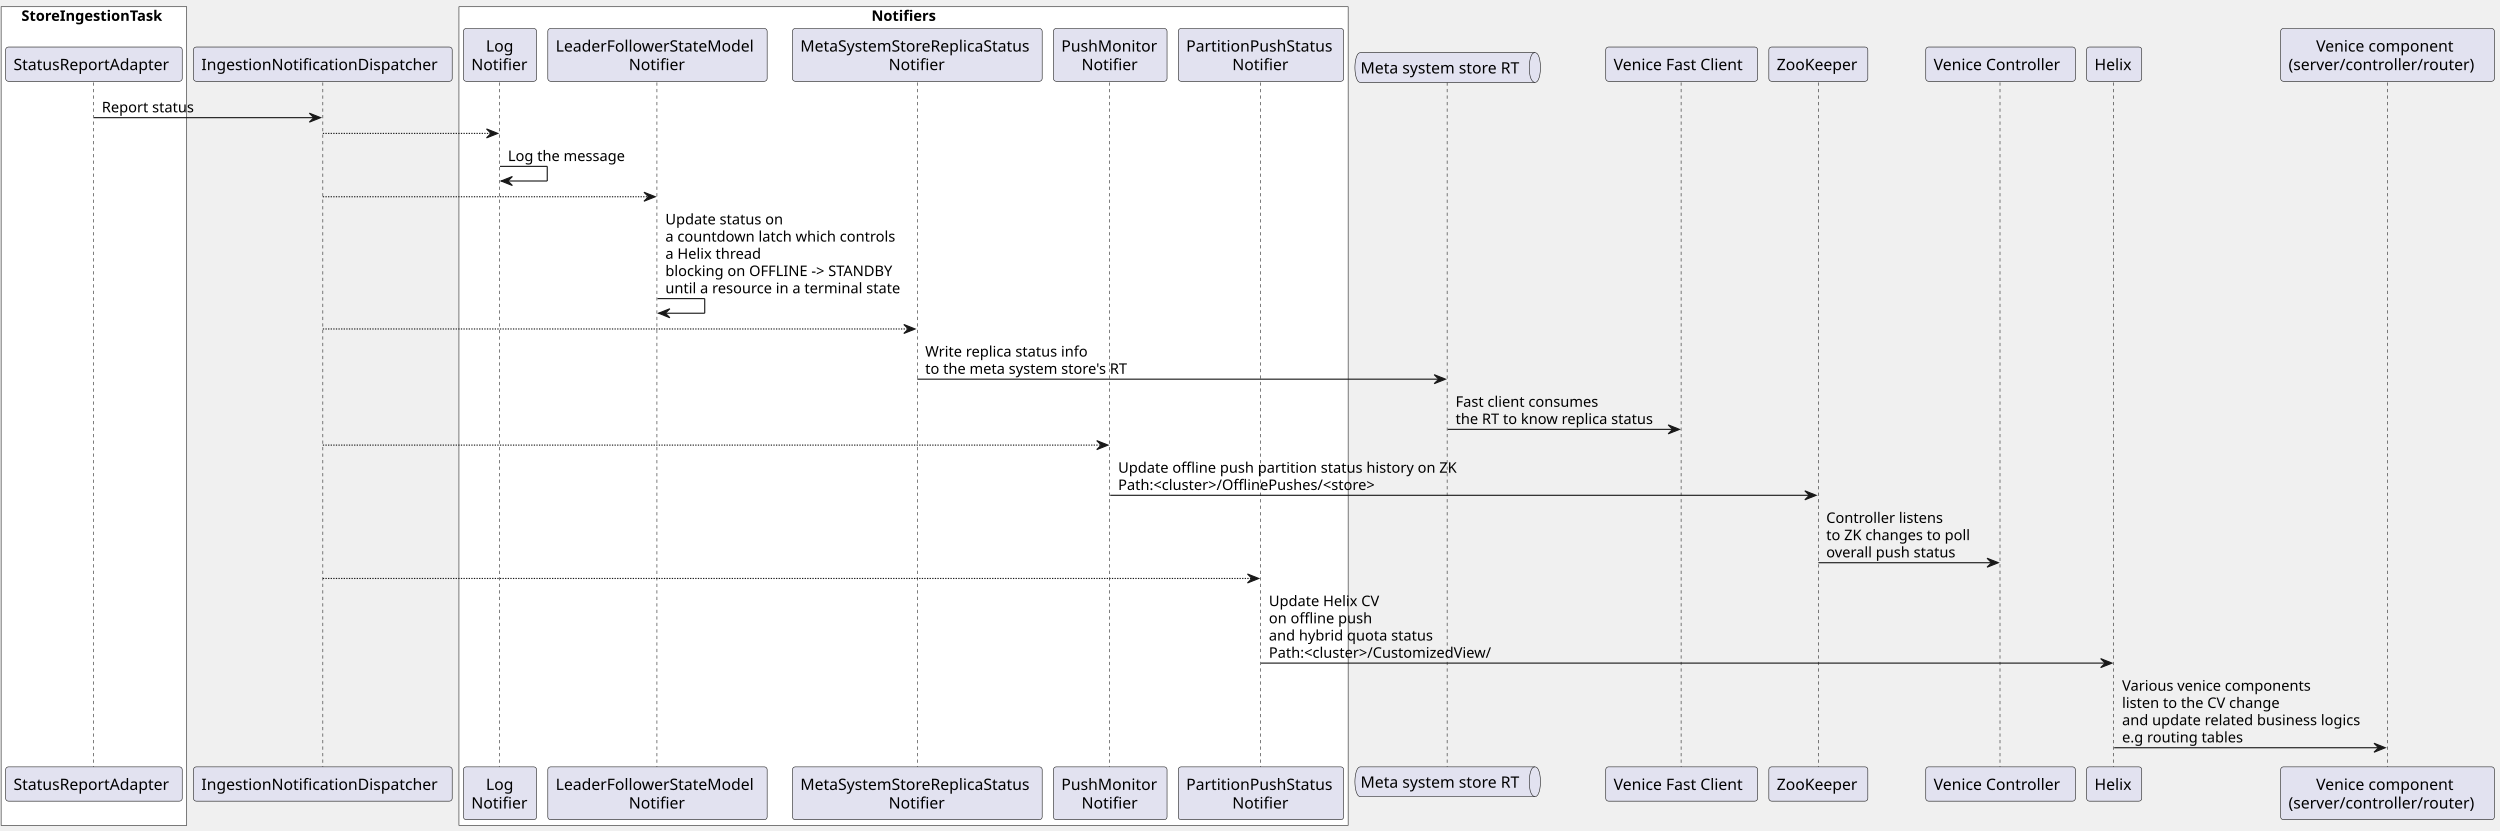
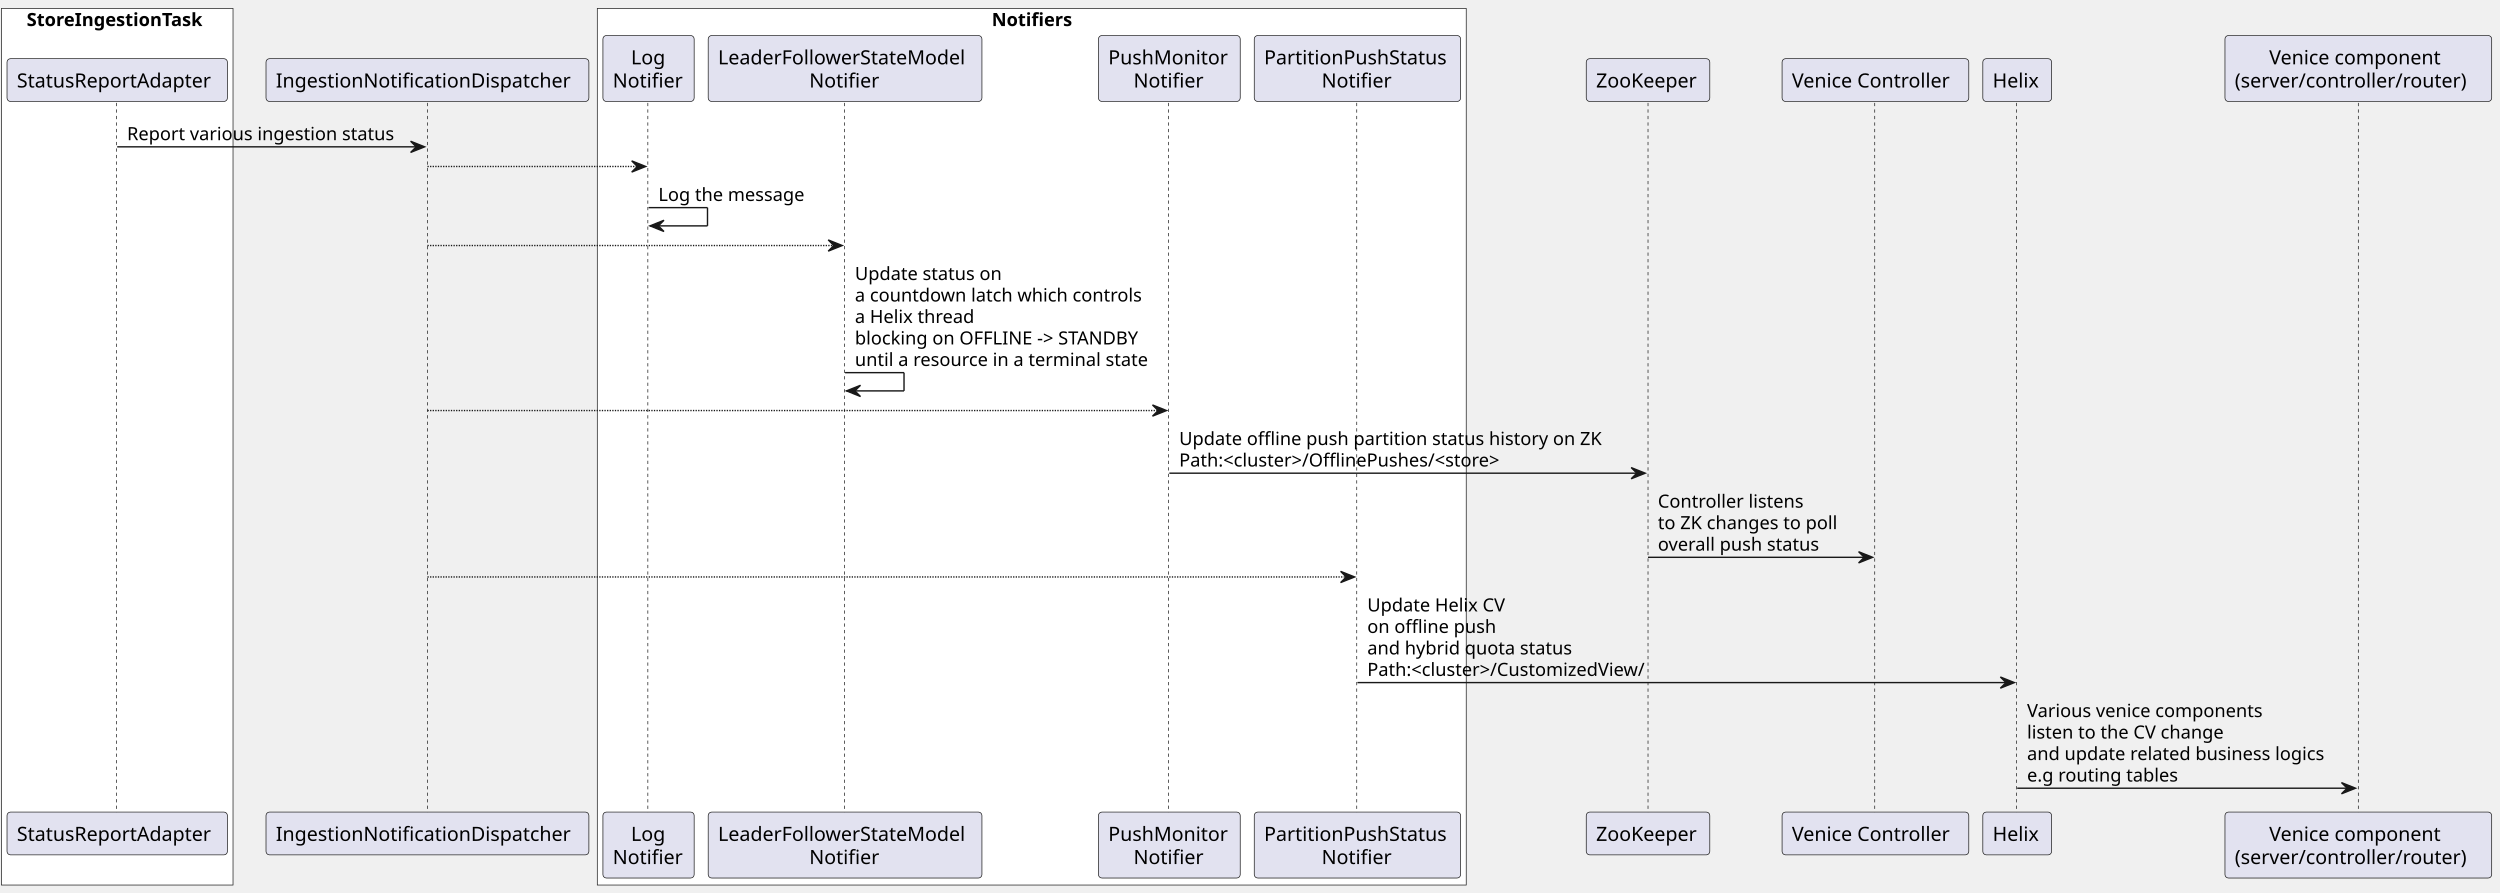
- <svg xmlns="http://www.w3.org/2000/svg" contentStyleType="text/css" height="1276.832px" preserveAspectRatio="none" style="width:3840px;height:1276px;background:#FFFFFF;" version="1.1" viewBox="0 0 3840 1276" width="3840.864px" zoomAndPan="magnify">
+ <svg xmlns="http://www.w3.org/2000/svg" contentStyleType="text/css" height="1372.045px" preserveAspectRatio="none" style="width:3842px;height:1372px;background:#FFFFFF;" version="1.1" viewBox="0 0 3842 1372" width="3842.157px" zoomAndPan="magnify">
  <defs />
  <g>
-     <rect fill="#FFFFFF" height="1257.338" style="stroke:#181818;stroke-width:0.864;" width="285.084" x="1.728" y="10.367" />
-     <text fill="#000000" font-family="sans-serif" font-size="22.461" font-weight="bold" lengthAdjust="spacing" textLength="222.884" x="32.828" y="32.082">StoreIngestionTask</text>
-     <rect fill="#FFFFFF" height="1257.338" style="stroke:#181818;stroke-width:0.864;" width="1365.813" x="704.936" y="10.367" />
-     <text fill="#000000" font-family="sans-serif" font-size="22.461" font-weight="bold" lengthAdjust="spacing" textLength="98.484" x="1338.601" y="32.082">Notifiers</text>
-     <line style="stroke:#181818;stroke-width:0.864;stroke-dasharray:5.0,5.0;" x1="143.406" x2="143.406" y1="126.624" y2="1179.628" />
-     <line style="stroke:#181818;stroke-width:0.864;stroke-dasharray:5.0,5.0;" x1="495.874" x2="495.874" y1="126.624" y2="1179.628" />
-     <line style="stroke:#181818;stroke-width:0.864;stroke-dasharray:5.0,5.0;" x1="767.136" x2="767.136" y1="126.624" y2="1179.628" />
-     <line style="stroke:#181818;stroke-width:0.864;stroke-dasharray:5.0,5.0;" x1="1009.026" x2="1009.026" y1="126.624" y2="1179.628" />
-     <line style="stroke:#181818;stroke-width:0.864;stroke-dasharray:5.0,5.0;" x1="1409.008" x2="1409.008" y1="126.624" y2="1179.628" />
-     <line style="stroke:#181818;stroke-width:0.864;stroke-dasharray:5.0,5.0;" x1="1704.459" x2="1704.459" y1="126.624" y2="1179.628" />
-     <line style="stroke:#181818;stroke-width:0.864;stroke-dasharray:5.0,5.0;" x1="1935.982" x2="1935.982" y1="126.624" y2="1179.628" />
-     <line style="stroke:#181818;stroke-width:0.864;stroke-dasharray:5.0,5.0;" x1="2222.794" x2="2222.794" y1="126.624" y2="1179.628" />
-     <line style="stroke:#181818;stroke-width:0.864;stroke-dasharray:5.0,5.0;" x1="2582.173" x2="2582.173" y1="126.624" y2="1179.628" />
-     <line style="stroke:#181818;stroke-width:0.864;stroke-dasharray:5.0,5.0;" x1="2792.963" x2="2792.963" y1="126.624" y2="1179.628" />
-     <line style="stroke:#181818;stroke-width:0.864;stroke-dasharray:5.0,5.0;" x1="3072" x2="3072" y1="126.624" y2="1179.628" />
-     <line style="stroke:#181818;stroke-width:0.864;stroke-dasharray:5.0,5.0;" x1="3246.506" x2="3246.506" y1="126.624" y2="1179.628" />
-     <line style="stroke:#181818;stroke-width:0.864;stroke-dasharray:5.0,5.0;" x1="3667.222" x2="3667.222" y1="126.624" y2="1179.628" />
-     <rect fill="#E2E2F0" height="52.677" rx="4.319" ry="4.319" style="stroke:#181818;stroke-width:0.864;" width="271.262" x="8.639" y="72.219" />
-     <text fill="#000000" font-family="sans-serif" font-size="24.189" lengthAdjust="spacing" textLength="247.073" x="20.733" y="107.7">StatusReportAdapter</text>
-     <rect fill="#E2E2F0" height="52.677" rx="4.319" ry="4.319" style="stroke:#181818;stroke-width:0.864;" width="271.262" x="8.639" y="1177.9" />
-     <text fill="#000000" font-family="sans-serif" font-size="24.189" lengthAdjust="spacing" textLength="247.073" x="20.733" y="1213.38">StatusReportAdapter</text>
-     <rect fill="#E2E2F0" height="52.677" rx="4.319" ry="4.319" style="stroke:#181818;stroke-width:0.864;" width="397.39" x="297.179" y="72.219" />
-     <text fill="#000000" font-family="sans-serif" font-size="24.189" lengthAdjust="spacing" textLength="373.201" x="309.273" y="107.7">IngestionNotificationDispatcher</text>
-     <rect fill="#E2E2F0" height="52.677" rx="4.319" ry="4.319" style="stroke:#181818;stroke-width:0.864;" width="397.39" x="297.179" y="1177.9" />
-     <text fill="#000000" font-family="sans-serif" font-size="24.189" lengthAdjust="spacing" textLength="373.201" x="309.273" y="1213.38">IngestionNotificationDispatcher</text>
-     <rect fill="#E2E2F0" height="81.165" rx="4.319" ry="4.319" style="stroke:#181818;stroke-width:0.864;" width="112.306" x="711.847" y="43.731" />
-     <text fill="#000000" font-family="sans-serif" font-size="24.189" lengthAdjust="spacing" textLength="43.195" x="746.403" y="79.212">Log</text>
-     <text fill="#000000" font-family="sans-serif" font-size="24.189" lengthAdjust="spacing" textLength="88.117" x="723.942" y="107.7">Notifier</text>
-     <rect fill="#E2E2F0" height="81.165" rx="4.319" ry="4.319" style="stroke:#181818;stroke-width:0.864;" width="112.306" x="711.847" y="1177.9" />
-     <text fill="#000000" font-family="sans-serif" font-size="24.189" lengthAdjust="spacing" textLength="43.195" x="746.403" y="1213.38">Log</text>
-     <text fill="#000000" font-family="sans-serif" font-size="24.189" lengthAdjust="spacing" textLength="88.117" x="723.942" y="1241.868">Notifier</text>
-     <rect fill="#E2E2F0" height="81.165" rx="4.319" ry="4.319" style="stroke:#181818;stroke-width:0.864;" width="336.918" x="841.431" y="43.731" />
-     <text fill="#000000" font-family="sans-serif" font-size="24.189" lengthAdjust="spacing" textLength="312.729" x="853.525" y="79.212">LeaderFollowerStateModel</text>
-     <text fill="#000000" font-family="sans-serif" font-size="24.189" lengthAdjust="spacing" textLength="88.117" x="965.831" y="107.7">Notifier</text>
-     <rect fill="#E2E2F0" height="81.165" rx="4.319" ry="4.319" style="stroke:#181818;stroke-width:0.864;" width="336.918" x="841.431" y="1177.9" />
-     <text fill="#000000" font-family="sans-serif" font-size="24.189" lengthAdjust="spacing" textLength="312.729" x="853.525" y="1213.38">LeaderFollowerStateModel</text>
-     <text fill="#000000" font-family="sans-serif" font-size="24.189" lengthAdjust="spacing" textLength="88.117" x="965.831" y="1241.868">Notifier</text>
-     <rect fill="#E2E2F0" height="81.165" rx="4.319" ry="4.319" style="stroke:#181818;stroke-width:0.864;" width="383.568" x="1217.224" y="43.731" />
-     <text fill="#000000" font-family="sans-serif" font-size="24.189" lengthAdjust="spacing" textLength="359.379" x="1229.318" y="79.212">MetaSystemStoreReplicaStatus</text>
-     <text fill="#000000" font-family="sans-serif" font-size="24.189" lengthAdjust="spacing" textLength="88.117" x="1364.949" y="107.7">Notifier</text>
-     <rect fill="#E2E2F0" height="81.165" rx="4.319" ry="4.319" style="stroke:#181818;stroke-width:0.864;" width="383.568" x="1217.224" y="1177.9" />
-     <text fill="#000000" font-family="sans-serif" font-size="24.189" lengthAdjust="spacing" textLength="359.379" x="1229.318" y="1213.38">MetaSystemStoreReplicaStatus</text>
-     <text fill="#000000" font-family="sans-serif" font-size="24.189" lengthAdjust="spacing" textLength="88.117" x="1364.949" y="1241.868">Notifier</text>
-     <rect fill="#E2E2F0" height="81.165" rx="4.319" ry="4.319" style="stroke:#181818;stroke-width:0.864;" width="174.506" x="1618.07" y="43.731" />
-     <text fill="#000000" font-family="sans-serif" font-size="24.189" lengthAdjust="spacing" textLength="150.317" x="1630.164" y="79.212">PushMonitor</text>
-     <text fill="#000000" font-family="sans-serif" font-size="24.189" lengthAdjust="spacing" textLength="88.117" x="1661.264" y="107.7">Notifier</text>
-     <rect fill="#E2E2F0" height="81.165" rx="4.319" ry="4.319" style="stroke:#181818;stroke-width:0.864;" width="174.506" x="1618.07" y="1177.9" />
-     <text fill="#000000" font-family="sans-serif" font-size="24.189" lengthAdjust="spacing" textLength="150.317" x="1630.164" y="1213.38">PushMonitor</text>
-     <text fill="#000000" font-family="sans-serif" font-size="24.189" lengthAdjust="spacing" textLength="88.117" x="1661.264" y="1241.868">Notifier</text>
-     <rect fill="#E2E2F0" height="81.165" rx="4.319" ry="4.319" style="stroke:#181818;stroke-width:0.864;" width="253.984" x="1809.854" y="43.731" />
-     <text fill="#000000" font-family="sans-serif" font-size="24.189" lengthAdjust="spacing" textLength="229.795" x="1821.948" y="79.212">PartitionPushStatus</text>
-     <text fill="#000000" font-family="sans-serif" font-size="24.189" lengthAdjust="spacing" textLength="88.117" x="1892.787" y="107.7">Notifier</text>
-     <rect fill="#E2E2F0" height="81.165" rx="4.319" ry="4.319" style="stroke:#181818;stroke-width:0.864;" width="253.984" x="1809.854" y="1177.9" />
-     <text fill="#000000" font-family="sans-serif" font-size="24.189" lengthAdjust="spacing" textLength="229.795" x="1821.948" y="1213.38">PartitionPushStatus</text>
-     <text fill="#000000" font-family="sans-serif" font-size="24.189" lengthAdjust="spacing" textLength="88.117" x="1892.787" y="1241.868">Notifier</text>
-     <path d="M2089.755,80.858 L2357.561,80.858 C2366.2,80.858 2366.2,103.741 2366.2,103.741 C2366.2,103.741 2366.2,126.624 2357.561,126.624 L2089.755,126.624 C2081.116,126.624 2081.116,103.741 2081.116,103.741 C2081.116,103.741 2081.116,80.858 2089.755,80.858 " fill="#E2E2F0" style="stroke:#181818;stroke-width:0.864;" />
-     <path d="M2357.561,80.858 C2348.922,80.858 2348.922,103.741 2348.922,103.741 C2348.922,126.624 2357.561,126.624 2357.561,126.624 " fill="none" style="stroke:#181818;stroke-width:0.864;" />
-     <text fill="#000000" font-family="sans-serif" font-size="24.189" lengthAdjust="spacing" textLength="250.529" x="2089.755" y="112.883">Meta system store RT</text>
-     <path d="M2089.755,1177.9 L2357.561,1177.9 C2366.2,1177.9 2366.2,1200.783 2366.2,1200.783 C2366.2,1200.783 2366.2,1223.666 2357.561,1223.666 L2089.755,1223.666 C2081.116,1223.666 2081.116,1200.783 2081.116,1200.783 C2081.116,1200.783 2081.116,1177.9 2089.755,1177.9 " fill="#E2E2F0" style="stroke:#181818;stroke-width:0.864;" />
-     <path d="M2357.561,1177.9 C2348.922,1177.9 2348.922,1200.783 2348.922,1200.783 C2348.922,1223.666 2357.561,1223.666 2357.561,1223.666 " fill="none" style="stroke:#181818;stroke-width:0.864;" />
-     <text fill="#000000" font-family="sans-serif" font-size="24.189" lengthAdjust="spacing" textLength="250.529" x="2089.755" y="1209.925">Meta system store RT</text>
-     <rect fill="#E2E2F0" height="52.677" rx="4.319" ry="4.319" style="stroke:#181818;stroke-width:0.864;" width="233.251" x="2466.412" y="72.219" />
-     <text fill="#000000" font-family="sans-serif" font-size="24.189" lengthAdjust="spacing" textLength="209.062" x="2478.506" y="107.7">Venice Fast Client</text>
-     <rect fill="#E2E2F0" height="52.677" rx="4.319" ry="4.319" style="stroke:#181818;stroke-width:0.864;" width="233.251" x="2466.412" y="1177.9" />
-     <text fill="#000000" font-family="sans-serif" font-size="24.189" lengthAdjust="spacing" textLength="209.062" x="2478.506" y="1213.38">Venice Fast Client</text>
-     <rect fill="#E2E2F0" height="52.677" rx="4.319" ry="4.319" style="stroke:#181818;stroke-width:0.864;" width="152.045" x="2716.94" y="72.219" />
-     <text fill="#000000" font-family="sans-serif" font-size="24.189" lengthAdjust="spacing" textLength="127.856" x="2729.035" y="107.7">ZooKeeper</text>
-     <rect fill="#E2E2F0" height="52.677" rx="4.319" ry="4.319" style="stroke:#181818;stroke-width:0.864;" width="152.045" x="2716.94" y="1177.9" />
-     <text fill="#000000" font-family="sans-serif" font-size="24.189" lengthAdjust="spacing" textLength="127.856" x="2729.035" y="1213.38">ZooKeeper</text>
-     <rect fill="#E2E2F0" height="52.677" rx="4.319" ry="4.319" style="stroke:#181818;stroke-width:0.864;" width="229.795" x="2957.966" y="72.219" />
-     <text fill="#000000" font-family="sans-serif" font-size="24.189" lengthAdjust="spacing" textLength="205.606" x="2970.061" y="107.7">Venice Controller</text>
-     <rect fill="#E2E2F0" height="52.677" rx="4.319" ry="4.319" style="stroke:#181818;stroke-width:0.864;" width="229.795" x="2957.966" y="1177.9" />
-     <text fill="#000000" font-family="sans-serif" font-size="24.189" lengthAdjust="spacing" textLength="205.606" x="2970.061" y="1213.38">Venice Controller</text>
-     <rect fill="#E2E2F0" height="52.677" rx="4.319" ry="4.319" style="stroke:#181818;stroke-width:0.864;" width="84.661" x="3205.039" y="72.219" />
-     <text fill="#000000" font-family="sans-serif" font-size="24.189" lengthAdjust="spacing" textLength="60.472" x="3217.134" y="107.7">Helix</text>
-     <rect fill="#E2E2F0" height="52.677" rx="4.319" ry="4.319" style="stroke:#181818;stroke-width:0.864;" width="84.661" x="3205.039" y="1177.9" />
-     <text fill="#000000" font-family="sans-serif" font-size="24.189" lengthAdjust="spacing" textLength="60.472" x="3217.134" y="1213.38">Helix</text>
-     <rect fill="#E2E2F0" height="81.165" rx="4.319" ry="4.319" style="stroke:#181818;stroke-width:0.864;" width="328.279" x="3503.082" y="43.731" />
-     <text fill="#000000" font-family="sans-serif" font-size="24.189" lengthAdjust="spacing" textLength="219.429" x="3557.507" y="79.212">Venice component</text>
-     <text fill="#000000" font-family="sans-serif" font-size="24.189" lengthAdjust="spacing" textLength="304.09" x="3515.177" y="107.7">(server/controller/router)</text>
-     <rect fill="#E2E2F0" height="81.165" rx="4.319" ry="4.319" style="stroke:#181818;stroke-width:0.864;" width="328.279" x="3503.082" y="1177.9" />
-     <text fill="#000000" font-family="sans-serif" font-size="24.189" lengthAdjust="spacing" textLength="219.429" x="3557.507" y="1213.38">Venice component</text>
-     <text fill="#000000" font-family="sans-serif" font-size="24.189" lengthAdjust="spacing" textLength="304.09" x="3515.177" y="1241.868">(server/controller/router)</text>
-     <polygon fill="#181818" points="475.141,173.811,492.418,180.722,475.141,187.633,482.052,180.722" style="stroke:#181818;stroke-width:1.728;" />
-     <line style="stroke:#181818;stroke-width:1.728;" x1="144.27" x2="485.507" y1="180.722" y2="180.722" />
-     <text fill="#000000" font-family="sans-serif" font-size="22.461" lengthAdjust="spacing" textLength="145.134" x="156.364" y="172.529">Report status</text>
-     <polygon fill="#181818" points="747.267,198,764.544,204.911,747.267,211.822,754.178,204.911" style="stroke:#181818;stroke-width:1.728;" />
-     <line style="stroke:#181818;stroke-width:1.728;stroke-dasharray:2.0,2.0;" x1="495.874" x2="757.633" y1="204.911" y2="204.911" />
-     <line style="stroke:#181818;stroke-width:1.728;" x1="768" x2="840.567" y1="255.553" y2="255.553" />
-     <line style="stroke:#181818;stroke-width:1.728;" x1="840.567" x2="840.567" y1="255.553" y2="278.015" />
-     <line style="stroke:#181818;stroke-width:1.728;" x1="769.728" x2="840.567" y1="278.015" y2="278.015" />
-     <polygon fill="#181818" points="787.006,271.103,769.728,278.015,787.006,284.926,780.095,278.015" style="stroke:#181818;stroke-width:1.728;" />
-     <text fill="#000000" font-family="sans-serif" font-size="22.461" lengthAdjust="spacing" textLength="183.145" x="780.095" y="247.36">Log the message</text>
-     <polygon fill="#181818" points="989.156,295.293,1006.434,302.204,989.156,309.115,996.067,302.204" style="stroke:#181818;stroke-width:1.728;" />
-     <line style="stroke:#181818;stroke-width:1.728;stroke-dasharray:2.0,2.0;" x1="495.874" x2="999.523" y1="302.204" y2="302.204" />
-     <line style="stroke:#181818;stroke-width:1.728;" x1="1009.89" x2="1082.457" y1="458.659" y2="458.659" />
-     <line style="stroke:#181818;stroke-width:1.728;" x1="1082.457" x2="1082.457" y1="458.659" y2="481.12" />
-     <line style="stroke:#181818;stroke-width:1.728;" x1="1011.617" x2="1082.457" y1="481.12" y2="481.12" />
-     <polygon fill="#181818" points="1028.895,474.209,1011.617,481.12,1028.895,488.031,1021.984,481.12" style="stroke:#181818;stroke-width:1.728;" />
-     <text fill="#000000" font-family="sans-serif" font-size="22.461" lengthAdjust="spacing" textLength="184.873" x="1021.984" y="344.652">Update status on</text>
-     <text fill="#000000" font-family="sans-serif" font-size="22.461" lengthAdjust="spacing" textLength="368.018" x="1021.984" y="371.106">a countdown latch which controls</text>
-     <text fill="#000000" font-family="sans-serif" font-size="22.461" lengthAdjust="spacing" textLength="152.045" x="1021.984" y="397.559">a Helix thread</text>
-     <text fill="#000000" font-family="sans-serif" font-size="22.461" lengthAdjust="spacing" textLength="373.201" x="1021.984" y="424.012">blocking on OFFLINE -&gt; STANDBY</text>
-     <text fill="#000000" font-family="sans-serif" font-size="22.461" lengthAdjust="spacing" textLength="373.201" x="1021.984" y="450.466">until a resource in a terminal state</text>
-     <polygon fill="#181818" points="1388.274,498.398,1405.552,505.309,1388.274,512.221,1395.186,505.309" style="stroke:#181818;stroke-width:1.728;" />
-     <line style="stroke:#181818;stroke-width:1.728;stroke-dasharray:2.0,2.0;" x1="495.874" x2="1398.641" y1="505.309" y2="505.309" />
-     <polygon fill="#181818" points="2202.925,575.494,2220.202,582.405,2202.925,589.316,2209.836,582.405" style="stroke:#181818;stroke-width:1.728;" />
-     <line style="stroke:#181818;stroke-width:1.728;" x1="1409.008" x2="2213.291" y1="582.405" y2="582.405" />
-     <text fill="#000000" font-family="sans-serif" font-size="22.461" lengthAdjust="spacing" textLength="259.168" x="1421.102" y="547.758">Write replica status info</text>
-     <text fill="#000000" font-family="sans-serif" font-size="22.461" lengthAdjust="spacing" textLength="323.096" x="1421.102" y="574.212">to the meta system store's RT</text>
-     <polygon fill="#181818" points="2562.304,652.589,2579.582,659.501,2562.304,666.412,2569.215,659.501" style="stroke:#181818;stroke-width:1.728;" />
-     <line style="stroke:#181818;stroke-width:1.728;" x1="2223.658" x2="2572.67" y1="659.501" y2="659.501" />
-     <text fill="#000000" font-family="sans-serif" font-size="22.461" lengthAdjust="spacing" textLength="229.795" x="2235.753" y="624.854">Fast client consumes</text>
-     <text fill="#000000" font-family="sans-serif" font-size="22.461" lengthAdjust="spacing" textLength="317.912" x="2235.753" y="651.307">the RT to know replica status</text>
-     <polygon fill="#181818" points="1684.589,676.778,1701.867,683.689,1684.589,690.601,1691.501,683.689" style="stroke:#181818;stroke-width:1.728;" />
-     <line style="stroke:#181818;stroke-width:1.728;stroke-dasharray:2.0,2.0;" x1="495.874" x2="1694.956" y1="683.689" y2="683.689" />
-     <polygon fill="#181818" points="2772.229,753.874,2789.507,760.785,2772.229,767.696,2779.141,760.785" style="stroke:#181818;stroke-width:1.728;" />
-     <line style="stroke:#181818;stroke-width:1.728;" x1="1705.323" x2="2782.596" y1="760.785" y2="760.785" />
-     <text fill="#000000" font-family="sans-serif" font-size="22.461" lengthAdjust="spacing" textLength="540.796" x="1717.417" y="726.138">Update offline push partition status history on ZK</text>
-     <text fill="#000000" font-family="sans-serif" font-size="22.461" lengthAdjust="spacing" textLength="426.763" x="1717.417" y="752.592">Path:&lt;cluster&gt;/OfflinePushes/&lt;store&gt;</text>
-     <polygon fill="#181818" points="3052.131,857.423,3069.408,864.334,3052.131,871.245,3059.042,864.334" style="stroke:#181818;stroke-width:1.728;" />
-     <line style="stroke:#181818;stroke-width:1.728;" x1="2792.963" x2="3062.497" y1="864.334" y2="864.334" />
-     <text fill="#000000" font-family="sans-serif" font-size="22.461" lengthAdjust="spacing" textLength="188.328" x="2805.057" y="803.234">Controller listens</text>
-     <text fill="#000000" font-family="sans-serif" font-size="22.461" lengthAdjust="spacing" textLength="231.523" x="2805.057" y="829.687">to ZK changes to poll</text>
-     <text fill="#000000" font-family="sans-serif" font-size="22.461" lengthAdjust="spacing" textLength="207.334" x="2805.057" y="856.141">overall push status</text>
-     <polygon fill="#181818" points="1916.112,881.612,1933.39,888.523,1916.112,895.434,1923.024,888.523" style="stroke:#181818;stroke-width:1.728;" />
-     <line style="stroke:#181818;stroke-width:1.728;stroke-dasharray:2.0,2.0;" x1="495.874" x2="1926.479" y1="888.523" y2="888.523" />
-     <polygon fill="#181818" points="3226.637,1011.614,3243.914,1018.525,3226.637,1025.436,3233.548,1018.525" style="stroke:#181818;stroke-width:1.728;" />
-     <line style="stroke:#181818;stroke-width:1.728;" x1="1936.846" x2="3237.003" y1="1018.525" y2="1018.525" />
-     <text fill="#000000" font-family="sans-serif" font-size="22.461" lengthAdjust="spacing" textLength="176.234" x="1948.94" y="930.972">Update Helix CV</text>
-     <text fill="#000000" font-family="sans-serif" font-size="22.461" lengthAdjust="spacing" textLength="165.867" x="1948.94" y="957.425">on offline push</text>
-     <text fill="#000000" font-family="sans-serif" font-size="22.461" lengthAdjust="spacing" textLength="259.168" x="1948.94" y="983.879">and hybrid quota status</text>
-     <text fill="#000000" font-family="sans-serif" font-size="22.461" lengthAdjust="spacing" textLength="366.29" x="1948.94" y="1010.332">Path:&lt;cluster&gt;/CustomizedView/</text>
-     <polygon fill="#181818" points="3646.488,1141.616,3663.766,1148.528,3646.488,1155.439,3653.399,1148.528" style="stroke:#181818;stroke-width:1.728;" />
-     <line style="stroke:#181818;stroke-width:1.728;" x1="3247.37" x2="3656.855" y1="1148.528" y2="1148.528" />
-     <text fill="#000000" font-family="sans-serif" font-size="22.461" lengthAdjust="spacing" textLength="298.907" x="3259.465" y="1060.974">Various venice components</text>
-     <text fill="#000000" font-family="sans-serif" font-size="22.461" lengthAdjust="spacing" textLength="252.256" x="3259.465" y="1087.427">listen to the CV change</text>
-     <text fill="#000000" font-family="sans-serif" font-size="22.461" lengthAdjust="spacing" textLength="378.385" x="3259.465" y="1113.881">and update related business logics</text>
-     <text fill="#000000" font-family="sans-serif" font-size="22.461" lengthAdjust="spacing" textLength="191.784" x="3259.465" y="1140.334">e.g routing tables</text>
+     <rect fill="#FFFFFF" height="1347.181" style="stroke:#181818;stroke-width:1.079;" width="355.955" x="2.157" y="12.944" />
+     <text fill="#000000" font-family="sans-serif" font-size="28.045" font-weight="bold" lengthAdjust="spacing" textLength="278.292" x="40.989" y="40.058">StoreIngestionTask</text>
+     <rect fill="#FFFFFF" height="1347.181" style="stroke:#181818;stroke-width:1.079;" width="1335.371" x="917.933" y="12.944" />
+     <text fill="#000000" font-family="sans-serif" font-size="28.045" font-weight="bold" lengthAdjust="spacing" textLength="122.966" x="1524.135" y="40.058">Notifiers</text>
+     <line style="stroke:#181818;stroke-width:1.079;stroke-dasharray:5.0,5.0;" x1="179.056" x2="179.056" y1="158.102" y2="1250.153" />
+     <line style="stroke:#181818;stroke-width:1.079;stroke-dasharray:5.0,5.0;" x1="656.899" x2="656.899" y1="158.102" y2="1250.153" />
+     <line style="stroke:#181818;stroke-width:1.079;stroke-dasharray:5.0,5.0;" x1="995.596" x2="995.596" y1="158.102" y2="1250.153" />
+     <line style="stroke:#181818;stroke-width:1.079;stroke-dasharray:5.0,5.0;" x1="1297.618" x2="1297.618" y1="158.102" y2="1250.153" />
+     <line style="stroke:#181818;stroke-width:1.079;stroke-dasharray:5.0,5.0;" x1="1795.955" x2="1795.955" y1="158.102" y2="1250.153" />
+     <line style="stroke:#181818;stroke-width:1.079;stroke-dasharray:5.0,5.0;" x1="2085.034" x2="2085.034" y1="158.102" y2="1250.153" />
+     <line style="stroke:#181818;stroke-width:1.079;stroke-dasharray:5.0,5.0;" x1="2532.674" x2="2532.674" y1="158.102" y2="1250.153" />
+     <line style="stroke:#181818;stroke-width:1.079;stroke-dasharray:5.0,5.0;" x1="2881.079" x2="2881.079" y1="158.102" y2="1250.153" />
+     <line style="stroke:#181818;stroke-width:1.079;stroke-dasharray:5.0,5.0;" x1="3098.966" x2="3098.966" y1="158.102" y2="1250.153" />
+     <line style="stroke:#181818;stroke-width:1.079;stroke-dasharray:5.0,5.0;" x1="3624.27" x2="3624.27" y1="158.102" y2="1250.153" />
+     <rect fill="#E2E2F0" height="65.772" rx="5.393" ry="5.393" style="stroke:#181818;stroke-width:1.079;" width="338.697" x="10.787" y="90.173" />
+     <text fill="#000000" font-family="sans-serif" font-size="30.202" lengthAdjust="spacing" textLength="308.494" x="25.888" y="134.473">StatusReportAdapter</text>
+     <rect fill="#E2E2F0" height="65.772" rx="5.393" ry="5.393" style="stroke:#181818;stroke-width:1.079;" width="338.697" x="10.787" y="1247.996" />
+     <text fill="#000000" font-family="sans-serif" font-size="30.202" lengthAdjust="spacing" textLength="308.494" x="25.888" y="1292.296">StatusReportAdapter</text>
+     <rect fill="#E2E2F0" height="65.772" rx="5.393" ry="5.393" style="stroke:#181818;stroke-width:1.079;" width="496.18" x="408.809" y="90.173" />
+     <text fill="#000000" font-family="sans-serif" font-size="30.202" lengthAdjust="spacing" textLength="465.978" x="423.91" y="134.473">IngestionNotificationDispatcher</text>
+     <rect fill="#E2E2F0" height="65.772" rx="5.393" ry="5.393" style="stroke:#181818;stroke-width:1.079;" width="496.18" x="408.809" y="1247.996" />
+     <text fill="#000000" font-family="sans-serif" font-size="30.202" lengthAdjust="spacing" textLength="465.978" x="423.91" y="1292.296">IngestionNotificationDispatcher</text>
+     <rect fill="#E2E2F0" height="101.343" rx="5.393" ry="5.393" style="stroke:#181818;stroke-width:1.079;" width="140.225" x="926.562" y="54.602" />
+     <text fill="#000000" font-family="sans-serif" font-size="30.202" lengthAdjust="spacing" textLength="53.933" x="969.708" y="98.903">Log</text>
+     <text fill="#000000" font-family="sans-serif" font-size="30.202" lengthAdjust="spacing" textLength="110.022" x="941.663" y="134.473">Notifier</text>
+     <rect fill="#E2E2F0" height="101.343" rx="5.393" ry="5.393" style="stroke:#181818;stroke-width:1.079;" width="140.225" x="926.562" y="1247.996" />
+     <text fill="#000000" font-family="sans-serif" font-size="30.202" lengthAdjust="spacing" textLength="53.933" x="969.708" y="1292.296">Log</text>
+     <text fill="#000000" font-family="sans-serif" font-size="30.202" lengthAdjust="spacing" textLength="110.022" x="941.663" y="1327.867">Notifier</text>
+     <rect fill="#E2E2F0" height="101.343" rx="5.393" ry="5.393" style="stroke:#181818;stroke-width:1.079;" width="420.674" x="1088.36" y="54.602" />
+     <text fill="#000000" font-family="sans-serif" font-size="30.202" lengthAdjust="spacing" textLength="390.472" x="1103.461" y="98.903">LeaderFollowerStateModel</text>
+     <text fill="#000000" font-family="sans-serif" font-size="30.202" lengthAdjust="spacing" textLength="110.022" x="1243.685" y="134.473">Notifier</text>
+     <rect fill="#E2E2F0" height="101.343" rx="5.393" ry="5.393" style="stroke:#181818;stroke-width:1.079;" width="420.674" x="1088.36" y="1247.996" />
+     <text fill="#000000" font-family="sans-serif" font-size="30.202" lengthAdjust="spacing" textLength="390.472" x="1103.461" y="1292.296">LeaderFollowerStateModel</text>
+     <text fill="#000000" font-family="sans-serif" font-size="30.202" lengthAdjust="spacing" textLength="110.022" x="1243.685" y="1327.867">Notifier</text>
+     <rect fill="#E2E2F0" height="101.343" rx="5.393" ry="5.393" style="stroke:#181818;stroke-width:1.079;" width="217.888" x="1688.09" y="54.602" />
+     <text fill="#000000" font-family="sans-serif" font-size="30.202" lengthAdjust="spacing" textLength="187.685" x="1703.191" y="98.903">PushMonitor</text>
+     <text fill="#000000" font-family="sans-serif" font-size="30.202" lengthAdjust="spacing" textLength="110.022" x="1742.023" y="134.473">Notifier</text>
+     <rect fill="#E2E2F0" height="101.343" rx="5.393" ry="5.393" style="stroke:#181818;stroke-width:1.079;" width="217.888" x="1688.09" y="1247.996" />
+     <text fill="#000000" font-family="sans-serif" font-size="30.202" lengthAdjust="spacing" textLength="187.685" x="1703.191" y="1292.296">PushMonitor</text>
+     <text fill="#000000" font-family="sans-serif" font-size="30.202" lengthAdjust="spacing" textLength="110.022" x="1742.023" y="1327.867">Notifier</text>
+     <rect fill="#E2E2F0" height="101.343" rx="5.393" ry="5.393" style="stroke:#181818;stroke-width:1.079;" width="317.124" x="1927.551" y="54.602" />
+     <text fill="#000000" font-family="sans-serif" font-size="30.202" lengthAdjust="spacing" textLength="286.921" x="1942.652" y="98.903">PartitionPushStatus</text>
+     <text fill="#000000" font-family="sans-serif" font-size="30.202" lengthAdjust="spacing" textLength="110.022" x="2031.101" y="134.473">Notifier</text>
+     <rect fill="#E2E2F0" height="101.343" rx="5.393" ry="5.393" style="stroke:#181818;stroke-width:1.079;" width="317.124" x="1927.551" y="1247.996" />
+     <text fill="#000000" font-family="sans-serif" font-size="30.202" lengthAdjust="spacing" textLength="286.921" x="1942.652" y="1292.296">PartitionPushStatus</text>
+     <text fill="#000000" font-family="sans-serif" font-size="30.202" lengthAdjust="spacing" textLength="110.022" x="2031.101" y="1327.867">Notifier</text>
+     <rect fill="#E2E2F0" height="65.772" rx="5.393" ry="5.393" style="stroke:#181818;stroke-width:1.079;" width="189.843" x="2437.753" y="90.173" />
+     <text fill="#000000" font-family="sans-serif" font-size="30.202" lengthAdjust="spacing" textLength="159.64" x="2452.854" y="134.473">ZooKeeper</text>
+     <rect fill="#E2E2F0" height="65.772" rx="5.393" ry="5.393" style="stroke:#181818;stroke-width:1.079;" width="189.843" x="2437.753" y="1247.996" />
+     <text fill="#000000" font-family="sans-serif" font-size="30.202" lengthAdjust="spacing" textLength="159.64" x="2452.854" y="1292.296">ZooKeeper</text>
+     <rect fill="#E2E2F0" height="65.772" rx="5.393" ry="5.393" style="stroke:#181818;stroke-width:1.079;" width="286.921" x="2738.697" y="90.173" />
+     <text fill="#000000" font-family="sans-serif" font-size="30.202" lengthAdjust="spacing" textLength="256.719" x="2753.798" y="134.473">Venice Controller</text>
+     <rect fill="#E2E2F0" height="65.772" rx="5.393" ry="5.393" style="stroke:#181818;stroke-width:1.079;" width="286.921" x="2738.697" y="1247.996" />
+     <text fill="#000000" font-family="sans-serif" font-size="30.202" lengthAdjust="spacing" textLength="256.719" x="2753.798" y="1292.296">Venice Controller</text>
+     <rect fill="#E2E2F0" height="65.772" rx="5.393" ry="5.393" style="stroke:#181818;stroke-width:1.079;" width="105.708" x="3047.191" y="90.173" />
+     <text fill="#000000" font-family="sans-serif" font-size="30.202" lengthAdjust="spacing" textLength="75.506" x="3062.292" y="134.473">Helix</text>
+     <rect fill="#E2E2F0" height="65.772" rx="5.393" ry="5.393" style="stroke:#181818;stroke-width:1.079;" width="105.708" x="3047.191" y="1247.996" />
+     <text fill="#000000" font-family="sans-serif" font-size="30.202" lengthAdjust="spacing" textLength="75.506" x="3062.292" y="1292.296">Helix</text>
+     <rect fill="#E2E2F0" height="101.343" rx="5.393" ry="5.393" style="stroke:#181818;stroke-width:1.079;" width="409.888" x="3419.326" y="54.602" />
+     <text fill="#000000" font-family="sans-serif" font-size="30.202" lengthAdjust="spacing" textLength="273.978" x="3487.281" y="98.903">Venice component</text>
+     <text fill="#000000" font-family="sans-serif" font-size="30.202" lengthAdjust="spacing" textLength="379.685" x="3434.427" y="134.473">(server/controller/router)</text>
+     <rect fill="#E2E2F0" height="101.343" rx="5.393" ry="5.393" style="stroke:#181818;stroke-width:1.079;" width="409.888" x="3419.326" y="1247.996" />
+     <text fill="#000000" font-family="sans-serif" font-size="30.202" lengthAdjust="spacing" textLength="273.978" x="3487.281" y="1292.296">Venice component</text>
+     <text fill="#000000" font-family="sans-serif" font-size="30.202" lengthAdjust="spacing" textLength="379.685" x="3434.427" y="1327.867">(server/controller/router)</text>
+     <polygon fill="#181818" points="631.011,217.02,652.584,225.649,631.011,234.278,639.64,225.649" style="stroke:#181818;stroke-width:2.157;" />
+     <line style="stroke:#181818;stroke-width:2.157;" x1="180.135" x2="643.955" y1="225.649" y2="225.649" />
+     <text fill="#000000" font-family="sans-serif" font-size="28.045" lengthAdjust="spacing" textLength="424.989" x="195.236" y="215.418">Report various ingestion status</text>
+     <polygon fill="#181818" points="970.787,247.222,992.36,255.851,970.787,264.48,979.416,255.851" style="stroke:#181818;stroke-width:2.157;" />
+     <line style="stroke:#181818;stroke-width:2.157;stroke-dasharray:2.0,2.0;" x1="656.899" x2="983.73" y1="255.851" y2="255.851" />
+     <line style="stroke:#181818;stroke-width:2.157;" x1="996.674" x2="1087.281" y1="319.083" y2="319.083" />
+     <line style="stroke:#181818;stroke-width:2.157;" x1="1087.281" x2="1087.281" y1="319.083" y2="347.128" />
+     <line style="stroke:#181818;stroke-width:2.157;" x1="998.832" x2="1087.281" y1="347.128" y2="347.128" />
+     <polygon fill="#181818" points="1020.404,338.499,998.832,347.128,1020.404,355.757,1011.775,347.128" style="stroke:#181818;stroke-width:2.157;" />
+     <text fill="#000000" font-family="sans-serif" font-size="28.045" lengthAdjust="spacing" textLength="228.674" x="1011.775" y="308.853">Log the message</text>
+     <polygon fill="#181818" points="1272.809,368.701,1294.382,377.33,1272.809,385.959,1281.438,377.33" style="stroke:#181818;stroke-width:2.157;" />
+     <line style="stroke:#181818;stroke-width:2.157;stroke-dasharray:2.0,2.0;" x1="656.899" x2="1285.753" y1="377.33" y2="377.33" />
+     <line style="stroke:#181818;stroke-width:2.157;" x1="1298.697" x2="1389.303" y1="572.68" y2="572.68" />
+     <line style="stroke:#181818;stroke-width:2.157;" x1="1389.303" x2="1389.303" y1="572.68" y2="600.725" />
+     <line style="stroke:#181818;stroke-width:2.157;" x1="1300.854" x2="1389.303" y1="600.725" y2="600.725" />
+     <polygon fill="#181818" points="1322.427,592.096,1300.854,600.725,1322.427,609.354,1313.798,600.725" style="stroke:#181818;stroke-width:2.157;" />
+     <text fill="#000000" font-family="sans-serif" font-size="28.045" lengthAdjust="spacing" textLength="230.832" x="1313.798" y="430.332">Update status on</text>
+     <text fill="#000000" font-family="sans-serif" font-size="28.045" lengthAdjust="spacing" textLength="459.506" x="1313.798" y="463.361">a countdown latch which controls</text>
+     <text fill="#000000" font-family="sans-serif" font-size="28.045" lengthAdjust="spacing" textLength="189.843" x="1313.798" y="496.39">a Helix thread</text>
+     <text fill="#000000" font-family="sans-serif" font-size="28.045" lengthAdjust="spacing" textLength="465.978" x="1313.798" y="529.42">blocking on OFFLINE -&gt; STANDBY</text>
+     <text fill="#000000" font-family="sans-serif" font-size="28.045" lengthAdjust="spacing" textLength="465.978" x="1313.798" y="562.449">until a resource in a terminal state</text>
+     <polygon fill="#181818" points="1771.146,622.298,1792.719,630.927,1771.146,639.556,1779.775,630.927" style="stroke:#181818;stroke-width:2.157;" />
+     <line style="stroke:#181818;stroke-width:2.157;stroke-dasharray:2.0,2.0;" x1="656.899" x2="1784.09" y1="630.927" y2="630.927" />
+     <polygon fill="#181818" points="2506.787,718.559,2528.36,727.188,2506.787,735.817,2515.416,727.188" style="stroke:#181818;stroke-width:2.157;" />
+     <line style="stroke:#181818;stroke-width:2.157;" x1="1797.034" x2="2519.73" y1="727.188" y2="727.188" />
+     <text fill="#000000" font-family="sans-serif" font-size="28.045" lengthAdjust="spacing" textLength="675.236" x="1812.135" y="683.928">Update offline push partition status history on ZK</text>
+     <text fill="#000000" font-family="sans-serif" font-size="28.045" lengthAdjust="spacing" textLength="532.854" x="1812.135" y="716.958">Path:&lt;cluster&gt;/OfflinePushes/&lt;store&gt;</text>
+     <polygon fill="#181818" points="2856.27,847.85,2877.843,856.479,2856.27,865.108,2864.899,856.479" style="stroke:#181818;stroke-width:2.157;" />
+     <line style="stroke:#181818;stroke-width:2.157;" x1="2532.674" x2="2869.213" y1="856.479" y2="856.479" />
+     <text fill="#000000" font-family="sans-serif" font-size="28.045" lengthAdjust="spacing" textLength="235.146" x="2547.775" y="780.19">Controller listens</text>
+     <text fill="#000000" font-family="sans-serif" font-size="28.045" lengthAdjust="spacing" textLength="289.079" x="2547.775" y="813.219">to ZK changes to poll</text>
+     <text fill="#000000" font-family="sans-serif" font-size="28.045" lengthAdjust="spacing" textLength="258.876" x="2547.775" y="846.249">overall push status</text>
+     <polygon fill="#181818" points="2060.225,878.052,2081.798,886.681,2060.225,895.31,2068.854,886.681" style="stroke:#181818;stroke-width:2.157;" />
+     <line style="stroke:#181818;stroke-width:2.157;stroke-dasharray:2.0,2.0;" x1="656.899" x2="2073.169" y1="886.681" y2="886.681" />
+     <polygon fill="#181818" points="3074.157,1040.372,3095.73,1049.001,3074.157,1057.631,3082.787,1049.001" style="stroke:#181818;stroke-width:2.157;" />
+     <line style="stroke:#181818;stroke-width:2.157;" x1="2086.112" x2="3087.101" y1="1049.001" y2="1049.001" />
+     <text fill="#000000" font-family="sans-serif" font-size="28.045" lengthAdjust="spacing" textLength="220.045" x="2101.213" y="939.683">Update Helix CV</text>
+     <text fill="#000000" font-family="sans-serif" font-size="28.045" lengthAdjust="spacing" textLength="207.101" x="2101.213" y="972.712">on offline push</text>
+     <text fill="#000000" font-family="sans-serif" font-size="28.045" lengthAdjust="spacing" textLength="323.596" x="2101.213" y="1005.742">and hybrid quota status</text>
+     <text fill="#000000" font-family="sans-serif" font-size="28.045" lengthAdjust="spacing" textLength="457.348" x="2101.213" y="1038.771">Path:&lt;cluster&gt;/CustomizedView/</text>
+     <polygon fill="#181818" points="3598.382,1202.692,3619.955,1211.322,3598.382,1219.951,3607.011,1211.322" style="stroke:#181818;stroke-width:2.157;" />
+     <line style="stroke:#181818;stroke-width:2.157;" x1="3100.045" x2="3611.326" y1="1211.322" y2="1211.322" />
+     <text fill="#000000" font-family="sans-serif" font-size="28.045" lengthAdjust="spacing" textLength="373.214" x="3115.146" y="1102.003">Various venice components</text>
+     <text fill="#000000" font-family="sans-serif" font-size="28.045" lengthAdjust="spacing" textLength="314.966" x="3115.146" y="1135.032">listen to the CV change</text>
+     <text fill="#000000" font-family="sans-serif" font-size="28.045" lengthAdjust="spacing" textLength="472.449" x="3115.146" y="1168.062">and update related business logics</text>
+     <text fill="#000000" font-family="sans-serif" font-size="28.045" lengthAdjust="spacing" textLength="239.461" x="3115.146" y="1201.091">e.g routing tables</text>
  </g>
</svg>
